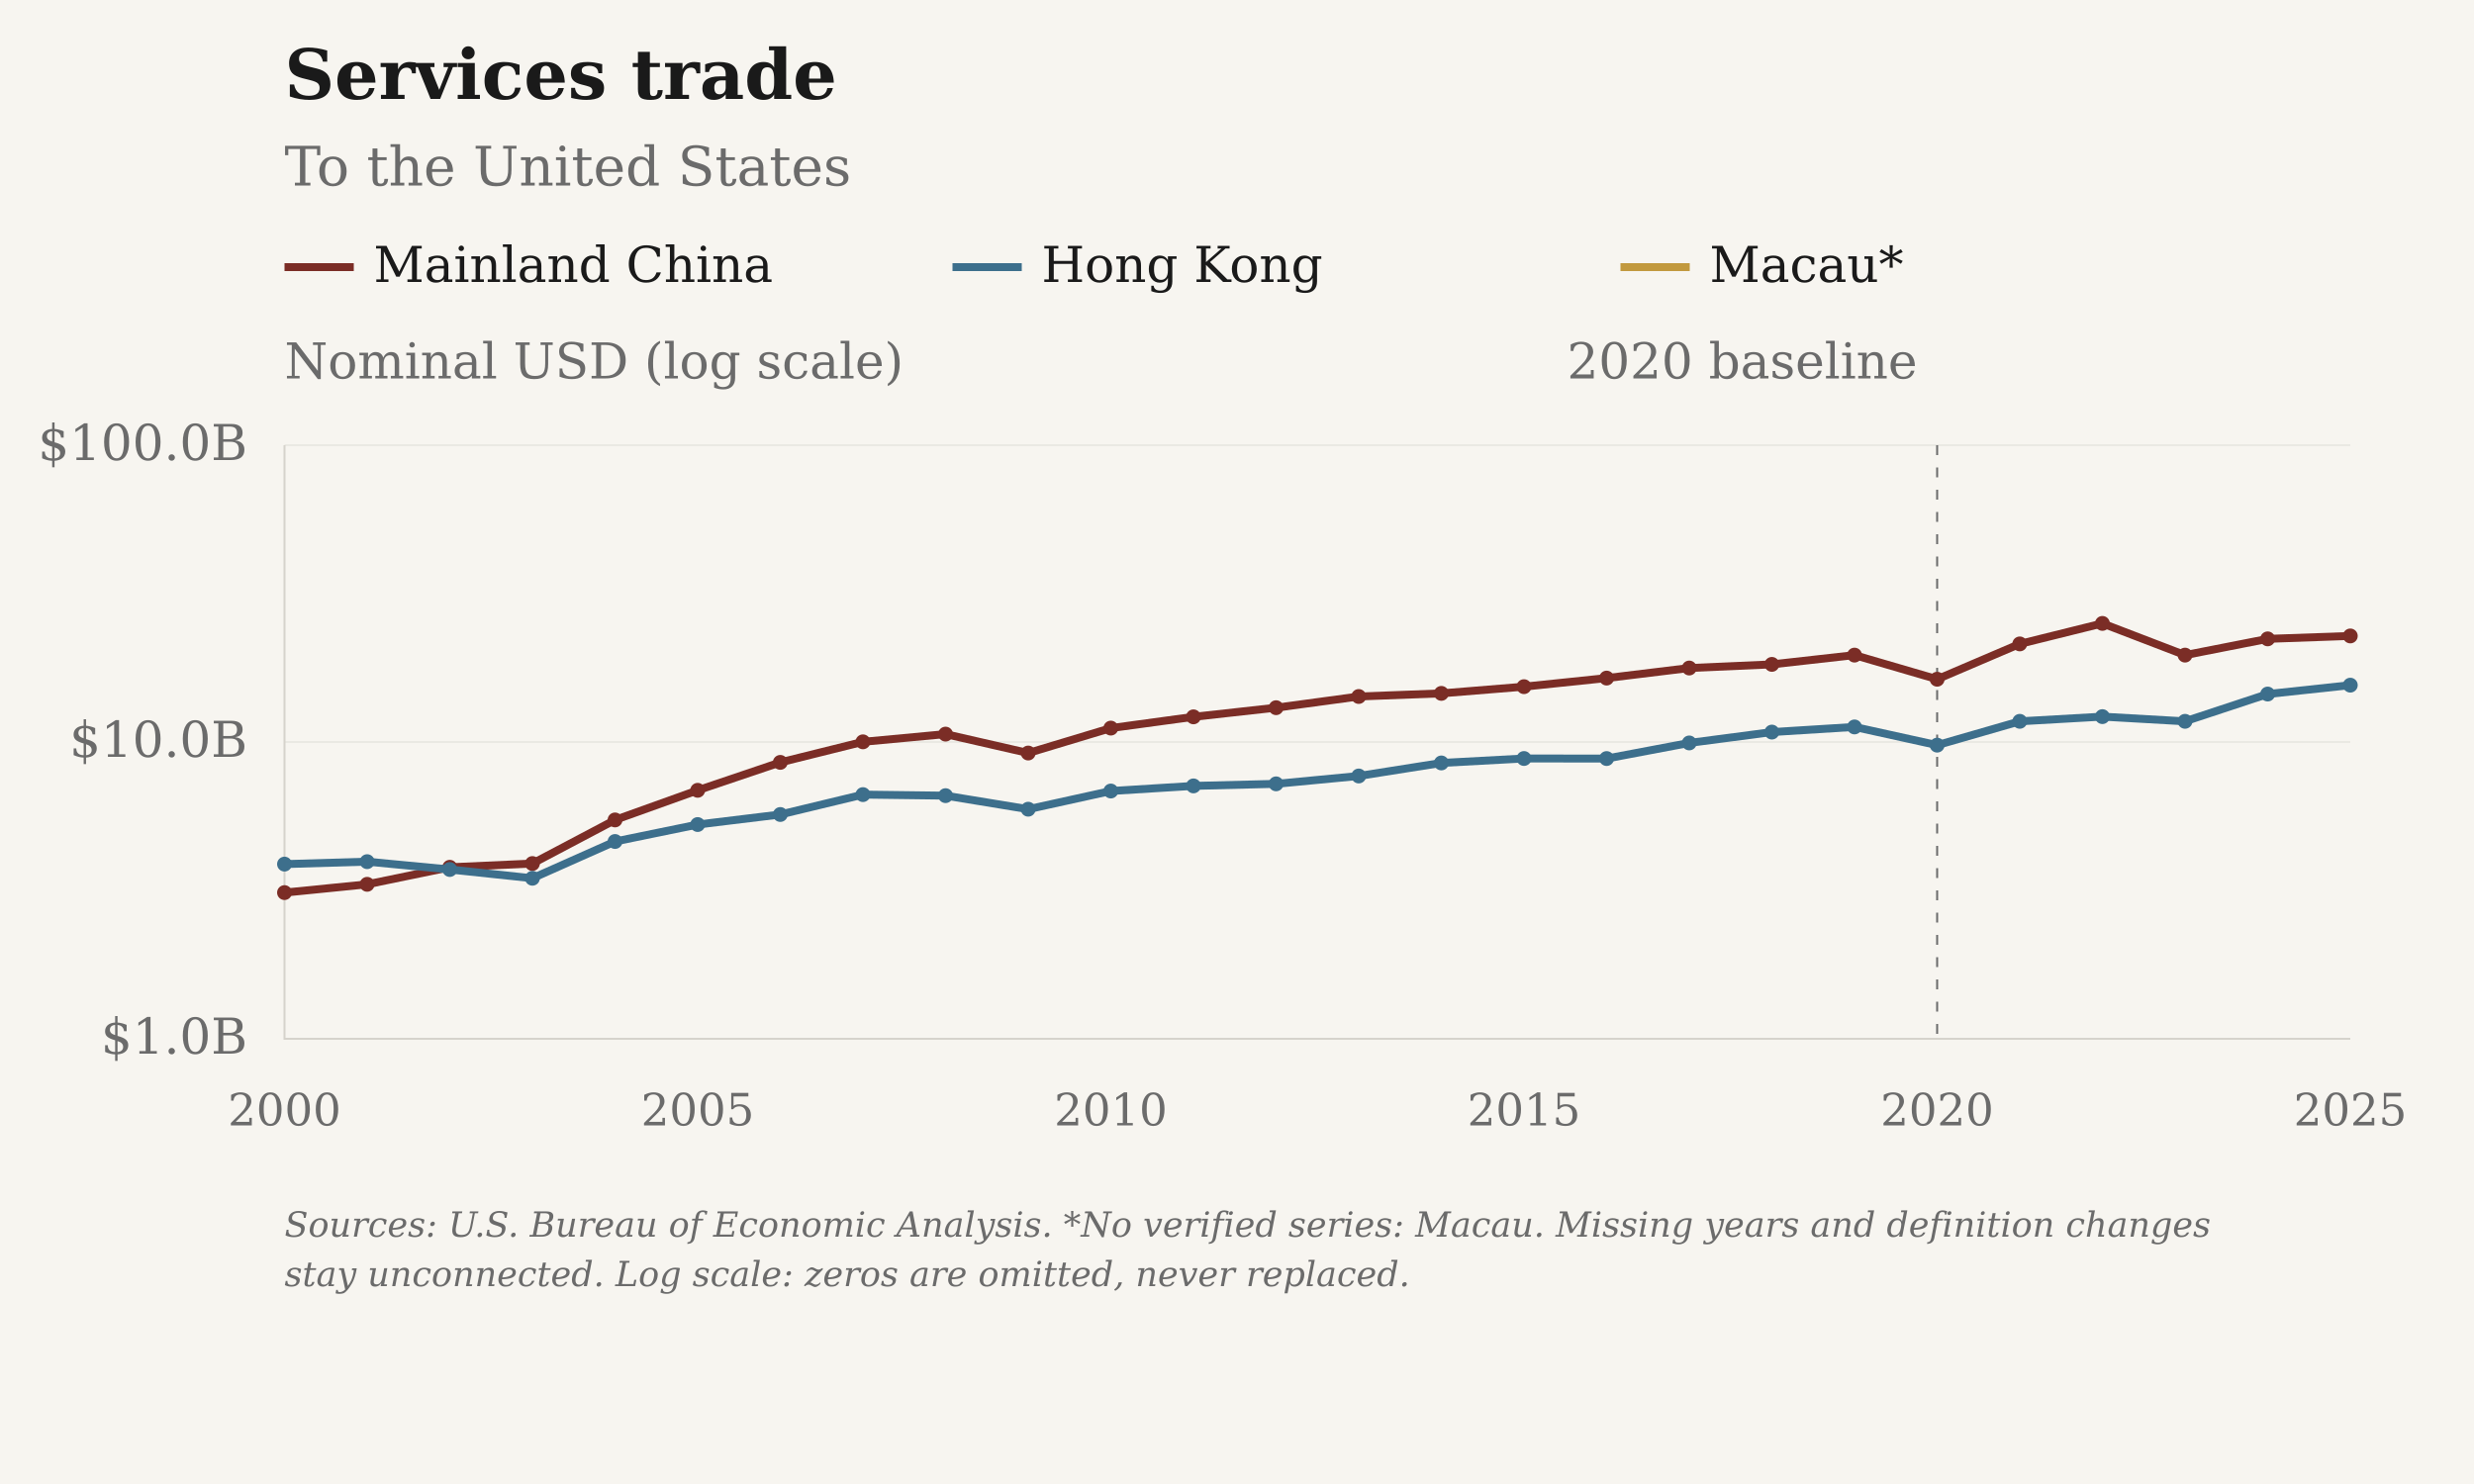
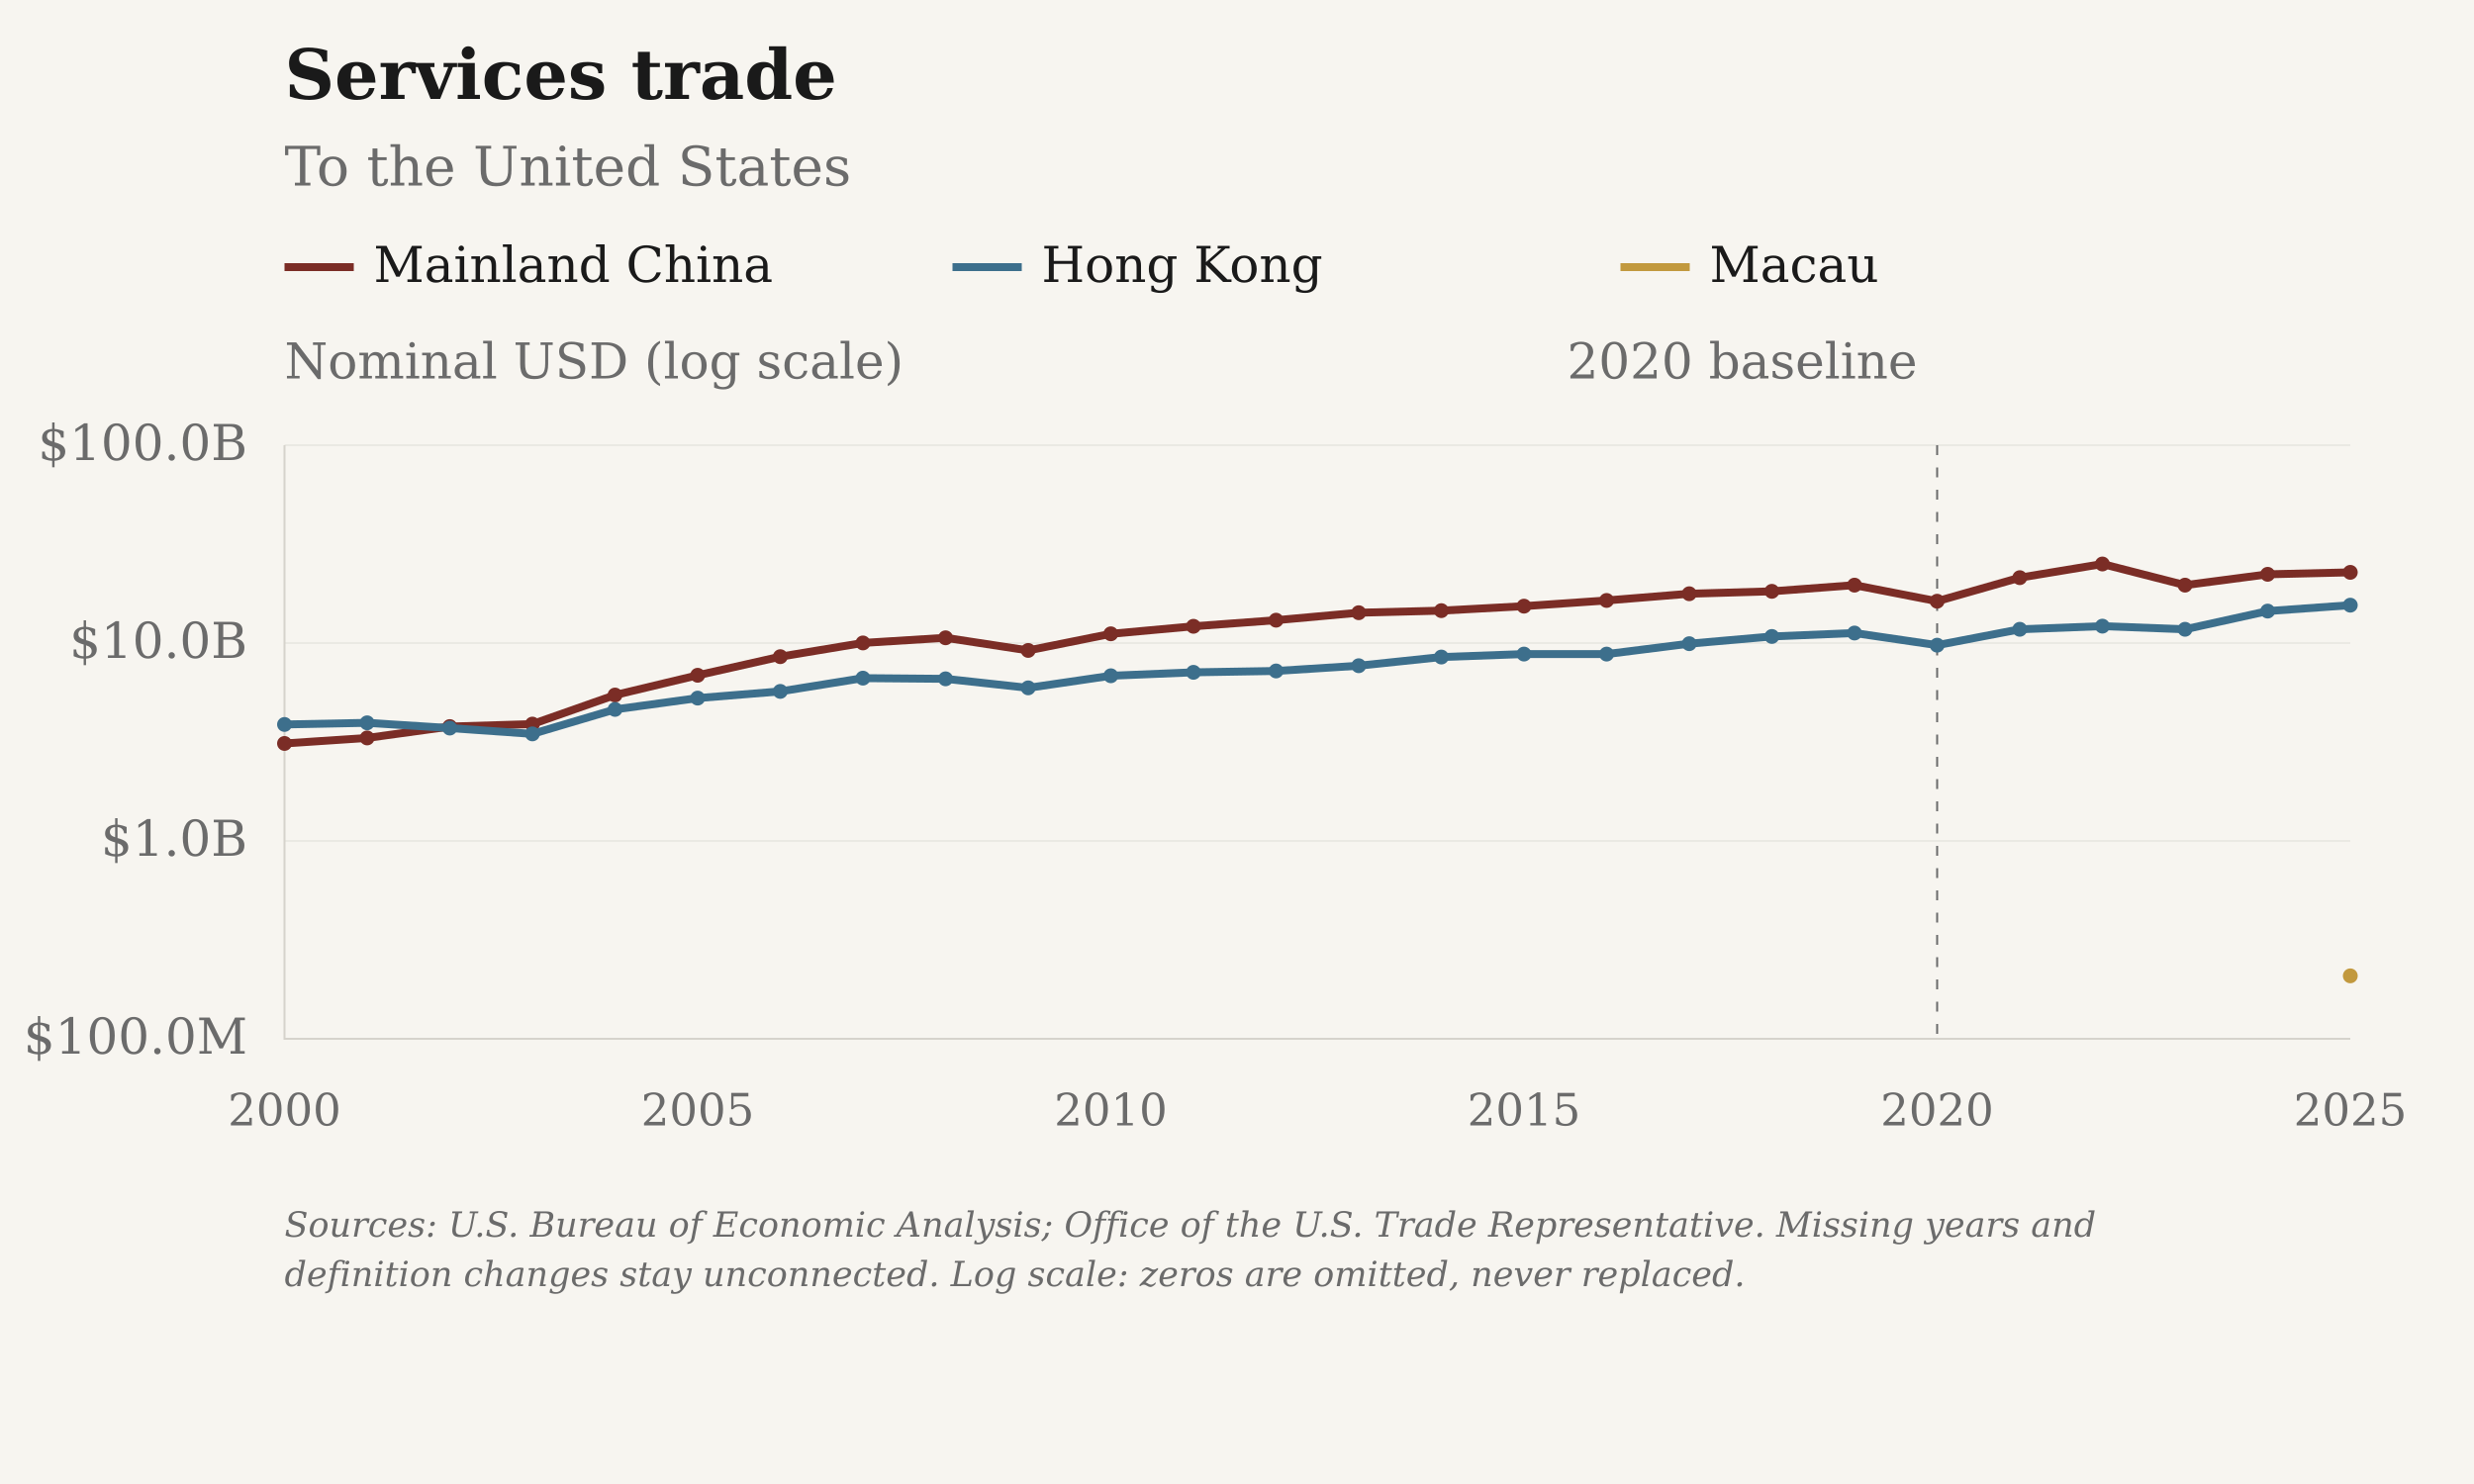
<svg xmlns="http://www.w3.org/2000/svg" viewBox="0 0 1000 600" role="img" aria-label="Services trade: To the United States">
  <rect class="chart-background" width="1000" height="600" fill="#F7F5F0" />
  <g font-family="DejaVu Serif, Georgia, 'Times New Roman', serif" font-size="20" fill="#6B6B6B">
    <text x="115" y="40" font-size="28" font-weight="bold" fill="#1A1A1A">Services trade</text>
    <text x="115" y="75" font-size="22">To the United States</text>
    <path class="legend-swatch" data-geography="CHN" d="M115 108h28" stroke="#7B2D26" stroke-width="3.2" />
    <text x="151" y="114" fill="#1A1A1A">Mainland China</text>
    <path class="legend-swatch" data-geography="HKG" d="M385 108h28" stroke="#3D6F8C" stroke-width="3.2" />
    <text x="421" y="114" fill="#1A1A1A">Hong Kong</text>
    <path class="legend-swatch" data-geography="MAC" d="M655 108h28" stroke="#C2993E" stroke-width="3.2" />
-     <text x="691" y="114" fill="#1A1A1A">Macau*</text>
+     <text x="691" y="114" fill="#1A1A1A">Macau</text>
    <text x="115" y="153">Nominal USD (log scale)</text>
    <path d="M115 420.00H950" stroke="#D6D3CC" stroke-opacity="0.6" stroke-width="0.5" />
-     <text x="100" y="426.00" text-anchor="end">$1.0B</text>
-     <path d="M115 300.00H950" stroke="#D6D3CC" stroke-opacity="0.6" stroke-width="0.5" />
-     <text x="100" y="306.00" text-anchor="end">$10.0B</text>
+     <text x="100" y="426.00" text-anchor="end">$100.0M</text>
+     <path d="M115 340.00H950" stroke="#D6D3CC" stroke-opacity="0.6" stroke-width="0.5" />
+     <text x="100" y="346.00" text-anchor="end">$1.0B</text>
+     <path d="M115 260.00H950" stroke="#D6D3CC" stroke-opacity="0.6" stroke-width="0.5" />
+     <text x="100" y="266.00" text-anchor="end">$10.0B</text>
    <path d="M115 180.00H950" stroke="#D6D3CC" stroke-opacity="0.6" stroke-width="0.5" />
    <text x="100" y="186.00" text-anchor="end">$100.0B</text>
    <text x="115.00" y="455" font-size="18" text-anchor="middle">2000</text>
    <text x="282.00" y="455" font-size="18" text-anchor="middle">2005</text>
    <text x="449.00" y="455" font-size="18" text-anchor="middle">2010</text>
    <text x="616.00" y="455" font-size="18" text-anchor="middle">2015</text>
    <text x="783.00" y="455" font-size="18" text-anchor="middle">2020</text>
    <text x="950.00" y="455" font-size="18" text-anchor="middle">2025</text>
    <path d="M115 180V420H950" stroke="#D6D3CC" stroke-width="0.8" fill="none" />
    <path d="M783.00 180V420" stroke="#6B6B6B" stroke-width="0.8" stroke-dasharray="4 5" />
    <text x="775.00" y="153" text-anchor="end">2020 baseline</text>
-     <path class="data-line" data-geography="CHN" data-series-id="bea:CHN:USA:services" d="M115.00,360.89 L148.40,357.54 L181.80,350.65 L215.20,349.14 L248.60,331.51 L282.00,319.53 L315.40,308.24 L348.80,299.93 L382.20,296.81 L415.60,304.46 L449.00,294.38 L482.40,289.83 L515.80,286.13 L549.20,281.60 L582.60,280.34 L616.00,277.63 L649.40,274.16 L682.80,270.09 L716.20,268.62 L749.60,264.87 L783.00,274.62 L816.40,260.34 L849.80,252.05 L883.20,264.87 L916.60,258.30 L950.00,257.12" fill="none" stroke="#7B2D26" stroke-width="3.2" stroke-linejoin="round" />
-     <circle data-geography="CHN" data-period="2000" cx="115.00" cy="360.89" r="3" fill="#7B2D26" />
-     <circle data-geography="CHN" data-period="2001" cx="148.40" cy="357.54" r="3" fill="#7B2D26" />
-     <circle data-geography="CHN" data-period="2002" cx="181.80" cy="350.65" r="3" fill="#7B2D26" />
-     <circle data-geography="CHN" data-period="2003" cx="215.20" cy="349.14" r="3" fill="#7B2D26" />
-     <circle data-geography="CHN" data-period="2004" cx="248.60" cy="331.51" r="3" fill="#7B2D26" />
-     <circle data-geography="CHN" data-period="2005" cx="282.00" cy="319.53" r="3" fill="#7B2D26" />
-     <circle data-geography="CHN" data-period="2006" cx="315.40" cy="308.24" r="3" fill="#7B2D26" />
-     <circle data-geography="CHN" data-period="2007" cx="348.80" cy="299.93" r="3" fill="#7B2D26" />
-     <circle data-geography="CHN" data-period="2008" cx="382.20" cy="296.81" r="3" fill="#7B2D26" />
-     <circle data-geography="CHN" data-period="2009" cx="415.60" cy="304.46" r="3" fill="#7B2D26" />
-     <circle data-geography="CHN" data-period="2010" cx="449.00" cy="294.38" r="3" fill="#7B2D26" />
-     <circle data-geography="CHN" data-period="2011" cx="482.40" cy="289.83" r="3" fill="#7B2D26" />
-     <circle data-geography="CHN" data-period="2012" cx="515.80" cy="286.13" r="3" fill="#7B2D26" />
-     <circle data-geography="CHN" data-period="2013" cx="549.20" cy="281.60" r="3" fill="#7B2D26" />
-     <circle data-geography="CHN" data-period="2014" cx="582.60" cy="280.34" r="3" fill="#7B2D26" />
-     <circle data-geography="CHN" data-period="2015" cx="616.00" cy="277.63" r="3" fill="#7B2D26" />
-     <circle data-geography="CHN" data-period="2016" cx="649.40" cy="274.16" r="3" fill="#7B2D26" />
-     <circle data-geography="CHN" data-period="2017" cx="682.80" cy="270.09" r="3" fill="#7B2D26" />
-     <circle data-geography="CHN" data-period="2018" cx="716.20" cy="268.62" r="3" fill="#7B2D26" />
-     <circle data-geography="CHN" data-period="2019" cx="749.60" cy="264.87" r="3" fill="#7B2D26" />
-     <circle data-geography="CHN" data-period="2020" cx="783.00" cy="274.62" r="3" fill="#7B2D26" />
-     <circle data-geography="CHN" data-period="2021" cx="816.40" cy="260.34" r="3" fill="#7B2D26" />
-     <circle data-geography="CHN" data-period="2022" cx="849.80" cy="252.05" r="3" fill="#7B2D26" />
-     <circle data-geography="CHN" data-period="2023" cx="883.20" cy="264.87" r="3" fill="#7B2D26" />
-     <circle data-geography="CHN" data-period="2024" cx="916.60" cy="258.30" r="3" fill="#7B2D26" />
-     <circle data-geography="CHN" data-period="2025" cx="950.00" cy="257.12" r="3" fill="#7B2D26" />
-     <path class="data-line" data-geography="HKG" data-series-id="bea:HKG:USA:services" d="M115.00,349.37 L148.40,348.38 L181.80,351.55 L215.20,355.09 L248.60,340.23 L282.00,333.37 L315.40,329.31 L348.80,321.27 L382.20,321.69 L415.60,327.17 L449.00,319.82 L482.40,317.75 L515.80,316.92 L549.20,313.74 L582.60,308.47 L616.00,306.67 L649.40,306.69 L682.80,300.38 L716.20,295.99 L749.60,293.91 L783.00,301.27 L816.40,291.64 L849.80,289.74 L883.20,291.64 L916.60,280.61 L950.00,277.02" fill="none" stroke="#3D6F8C" stroke-width="3.2" stroke-linejoin="round" />
-     <circle data-geography="HKG" data-period="2000" cx="115.00" cy="349.37" r="3" fill="#3D6F8C" />
-     <circle data-geography="HKG" data-period="2001" cx="148.40" cy="348.38" r="3" fill="#3D6F8C" />
-     <circle data-geography="HKG" data-period="2002" cx="181.80" cy="351.55" r="3" fill="#3D6F8C" />
-     <circle data-geography="HKG" data-period="2003" cx="215.20" cy="355.09" r="3" fill="#3D6F8C" />
-     <circle data-geography="HKG" data-period="2004" cx="248.60" cy="340.23" r="3" fill="#3D6F8C" />
-     <circle data-geography="HKG" data-period="2005" cx="282.00" cy="333.37" r="3" fill="#3D6F8C" />
-     <circle data-geography="HKG" data-period="2006" cx="315.40" cy="329.31" r="3" fill="#3D6F8C" />
-     <circle data-geography="HKG" data-period="2007" cx="348.80" cy="321.27" r="3" fill="#3D6F8C" />
-     <circle data-geography="HKG" data-period="2008" cx="382.20" cy="321.69" r="3" fill="#3D6F8C" />
-     <circle data-geography="HKG" data-period="2009" cx="415.60" cy="327.17" r="3" fill="#3D6F8C" />
-     <circle data-geography="HKG" data-period="2010" cx="449.00" cy="319.82" r="3" fill="#3D6F8C" />
-     <circle data-geography="HKG" data-period="2011" cx="482.40" cy="317.75" r="3" fill="#3D6F8C" />
-     <circle data-geography="HKG" data-period="2012" cx="515.80" cy="316.92" r="3" fill="#3D6F8C" />
-     <circle data-geography="HKG" data-period="2013" cx="549.20" cy="313.74" r="3" fill="#3D6F8C" />
-     <circle data-geography="HKG" data-period="2014" cx="582.60" cy="308.47" r="3" fill="#3D6F8C" />
-     <circle data-geography="HKG" data-period="2015" cx="616.00" cy="306.67" r="3" fill="#3D6F8C" />
-     <circle data-geography="HKG" data-period="2016" cx="649.40" cy="306.69" r="3" fill="#3D6F8C" />
-     <circle data-geography="HKG" data-period="2017" cx="682.80" cy="300.38" r="3" fill="#3D6F8C" />
-     <circle data-geography="HKG" data-period="2018" cx="716.20" cy="295.99" r="3" fill="#3D6F8C" />
-     <circle data-geography="HKG" data-period="2019" cx="749.60" cy="293.91" r="3" fill="#3D6F8C" />
-     <circle data-geography="HKG" data-period="2020" cx="783.00" cy="301.27" r="3" fill="#3D6F8C" />
-     <circle data-geography="HKG" data-period="2021" cx="816.40" cy="291.64" r="3" fill="#3D6F8C" />
-     <circle data-geography="HKG" data-period="2022" cx="849.80" cy="289.74" r="3" fill="#3D6F8C" />
-     <circle data-geography="HKG" data-period="2023" cx="883.20" cy="291.64" r="3" fill="#3D6F8C" />
-     <circle data-geography="HKG" data-period="2024" cx="916.60" cy="280.61" r="3" fill="#3D6F8C" />
-     <circle data-geography="HKG" data-period="2025" cx="950.00" cy="277.02" r="3" fill="#3D6F8C" />
-     <text class="figure-source" x="115" y="500" font-size="14" font-style="italic">Sources: U.S. Bureau of Economic Analysis. *No verified series: Macau. Missing years and definition changes</text>
-     <text class="figure-source" x="115" y="520" font-size="14" font-style="italic">stay unconnected. Log scale: zeros are omitted, never replaced.</text>
+     <path class="data-line" data-geography="CHN" data-series-id="bea:CHN:USA:services" d="M115.00,300.59 L148.40,298.36 L181.80,293.76 L215.20,292.76 L248.60,281.01 L282.00,273.02 L315.40,265.50 L348.80,259.95 L382.20,257.87 L415.60,262.98 L449.00,256.26 L482.40,253.22 L515.80,250.75 L549.20,247.73 L582.60,246.89 L616.00,245.08 L649.40,242.77 L682.80,240.06 L716.20,239.08 L749.60,236.58 L783.00,243.08 L816.40,233.56 L849.80,228.03 L883.20,236.58 L916.60,232.20 L950.00,231.41" fill="none" stroke="#7B2D26" stroke-width="3.2" stroke-linejoin="round" />
+     <circle data-geography="CHN" data-period="2000" cx="115.00" cy="300.59" r="3" fill="#7B2D26" />
+     <circle data-geography="CHN" data-period="2001" cx="148.40" cy="298.36" r="3" fill="#7B2D26" />
+     <circle data-geography="CHN" data-period="2002" cx="181.80" cy="293.76" r="3" fill="#7B2D26" />
+     <circle data-geography="CHN" data-period="2003" cx="215.20" cy="292.76" r="3" fill="#7B2D26" />
+     <circle data-geography="CHN" data-period="2004" cx="248.60" cy="281.01" r="3" fill="#7B2D26" />
+     <circle data-geography="CHN" data-period="2005" cx="282.00" cy="273.02" r="3" fill="#7B2D26" />
+     <circle data-geography="CHN" data-period="2006" cx="315.40" cy="265.50" r="3" fill="#7B2D26" />
+     <circle data-geography="CHN" data-period="2007" cx="348.80" cy="259.95" r="3" fill="#7B2D26" />
+     <circle data-geography="CHN" data-period="2008" cx="382.20" cy="257.87" r="3" fill="#7B2D26" />
+     <circle data-geography="CHN" data-period="2009" cx="415.60" cy="262.98" r="3" fill="#7B2D26" />
+     <circle data-geography="CHN" data-period="2010" cx="449.00" cy="256.26" r="3" fill="#7B2D26" />
+     <circle data-geography="CHN" data-period="2011" cx="482.40" cy="253.22" r="3" fill="#7B2D26" />
+     <circle data-geography="CHN" data-period="2012" cx="515.80" cy="250.75" r="3" fill="#7B2D26" />
+     <circle data-geography="CHN" data-period="2013" cx="549.20" cy="247.73" r="3" fill="#7B2D26" />
+     <circle data-geography="CHN" data-period="2014" cx="582.60" cy="246.89" r="3" fill="#7B2D26" />
+     <circle data-geography="CHN" data-period="2015" cx="616.00" cy="245.08" r="3" fill="#7B2D26" />
+     <circle data-geography="CHN" data-period="2016" cx="649.40" cy="242.77" r="3" fill="#7B2D26" />
+     <circle data-geography="CHN" data-period="2017" cx="682.80" cy="240.06" r="3" fill="#7B2D26" />
+     <circle data-geography="CHN" data-period="2018" cx="716.20" cy="239.08" r="3" fill="#7B2D26" />
+     <circle data-geography="CHN" data-period="2019" cx="749.60" cy="236.58" r="3" fill="#7B2D26" />
+     <circle data-geography="CHN" data-period="2020" cx="783.00" cy="243.08" r="3" fill="#7B2D26" />
+     <circle data-geography="CHN" data-period="2021" cx="816.40" cy="233.56" r="3" fill="#7B2D26" />
+     <circle data-geography="CHN" data-period="2022" cx="849.80" cy="228.03" r="3" fill="#7B2D26" />
+     <circle data-geography="CHN" data-period="2023" cx="883.20" cy="236.58" r="3" fill="#7B2D26" />
+     <circle data-geography="CHN" data-period="2024" cx="916.60" cy="232.20" r="3" fill="#7B2D26" />
+     <circle data-geography="CHN" data-period="2025" cx="950.00" cy="231.41" r="3" fill="#7B2D26" />
+     <path class="data-line" data-geography="HKG" data-series-id="bea:HKG:USA:services" d="M115.00,292.91 L148.40,292.25 L181.80,294.37 L215.20,296.72 L248.60,286.82 L282.00,282.25 L315.40,279.54 L348.80,274.18 L382.20,274.46 L415.60,278.11 L449.00,273.22 L482.40,271.83 L515.80,271.28 L549.20,269.16 L582.60,265.65 L616.00,264.45 L649.40,264.46 L682.80,260.25 L716.20,257.33 L749.60,255.94 L783.00,260.85 L816.40,254.43 L849.80,253.16 L883.20,254.43 L916.60,247.07 L950.00,244.68" fill="none" stroke="#3D6F8C" stroke-width="3.2" stroke-linejoin="round" />
+     <circle data-geography="HKG" data-period="2000" cx="115.00" cy="292.91" r="3" fill="#3D6F8C" />
+     <circle data-geography="HKG" data-period="2001" cx="148.40" cy="292.25" r="3" fill="#3D6F8C" />
+     <circle data-geography="HKG" data-period="2002" cx="181.80" cy="294.37" r="3" fill="#3D6F8C" />
+     <circle data-geography="HKG" data-period="2003" cx="215.20" cy="296.72" r="3" fill="#3D6F8C" />
+     <circle data-geography="HKG" data-period="2004" cx="248.60" cy="286.82" r="3" fill="#3D6F8C" />
+     <circle data-geography="HKG" data-period="2005" cx="282.00" cy="282.25" r="3" fill="#3D6F8C" />
+     <circle data-geography="HKG" data-period="2006" cx="315.40" cy="279.54" r="3" fill="#3D6F8C" />
+     <circle data-geography="HKG" data-period="2007" cx="348.80" cy="274.18" r="3" fill="#3D6F8C" />
+     <circle data-geography="HKG" data-period="2008" cx="382.20" cy="274.46" r="3" fill="#3D6F8C" />
+     <circle data-geography="HKG" data-period="2009" cx="415.60" cy="278.11" r="3" fill="#3D6F8C" />
+     <circle data-geography="HKG" data-period="2010" cx="449.00" cy="273.22" r="3" fill="#3D6F8C" />
+     <circle data-geography="HKG" data-period="2011" cx="482.40" cy="271.83" r="3" fill="#3D6F8C" />
+     <circle data-geography="HKG" data-period="2012" cx="515.80" cy="271.28" r="3" fill="#3D6F8C" />
+     <circle data-geography="HKG" data-period="2013" cx="549.20" cy="269.16" r="3" fill="#3D6F8C" />
+     <circle data-geography="HKG" data-period="2014" cx="582.60" cy="265.65" r="3" fill="#3D6F8C" />
+     <circle data-geography="HKG" data-period="2015" cx="616.00" cy="264.45" r="3" fill="#3D6F8C" />
+     <circle data-geography="HKG" data-period="2016" cx="649.40" cy="264.46" r="3" fill="#3D6F8C" />
+     <circle data-geography="HKG" data-period="2017" cx="682.80" cy="260.25" r="3" fill="#3D6F8C" />
+     <circle data-geography="HKG" data-period="2018" cx="716.20" cy="257.33" r="3" fill="#3D6F8C" />
+     <circle data-geography="HKG" data-period="2019" cx="749.60" cy="255.94" r="3" fill="#3D6F8C" />
+     <circle data-geography="HKG" data-period="2020" cx="783.00" cy="260.85" r="3" fill="#3D6F8C" />
+     <circle data-geography="HKG" data-period="2021" cx="816.40" cy="254.43" r="3" fill="#3D6F8C" />
+     <circle data-geography="HKG" data-period="2022" cx="849.80" cy="253.16" r="3" fill="#3D6F8C" />
+     <circle data-geography="HKG" data-period="2023" cx="883.20" cy="254.43" r="3" fill="#3D6F8C" />
+     <circle data-geography="HKG" data-period="2024" cx="916.60" cy="247.07" r="3" fill="#3D6F8C" />
+     <circle data-geography="HKG" data-period="2025" cx="950.00" cy="244.68" r="3" fill="#3D6F8C" />
+     <path class="data-line" data-geography="MAC" data-series-id="ustr:MAC:USA:services" d="M950.00,394.55" fill="none" stroke="#C2993E" stroke-width="3.2" stroke-linejoin="round" />
+     <circle data-geography="MAC" data-period="2025" cx="950.00" cy="394.55" r="3" fill="#C2993E" />
+     <text class="figure-source" x="115" y="500" font-size="14" font-style="italic">Sources: U.S. Bureau of Economic Analysis; Office of the U.S. Trade Representative. Missing years and</text>
+     <text class="figure-source" x="115" y="520" font-size="14" font-style="italic">definition changes stay unconnected. Log scale: zeros are omitted, never replaced.</text>
  </g>
</svg>
